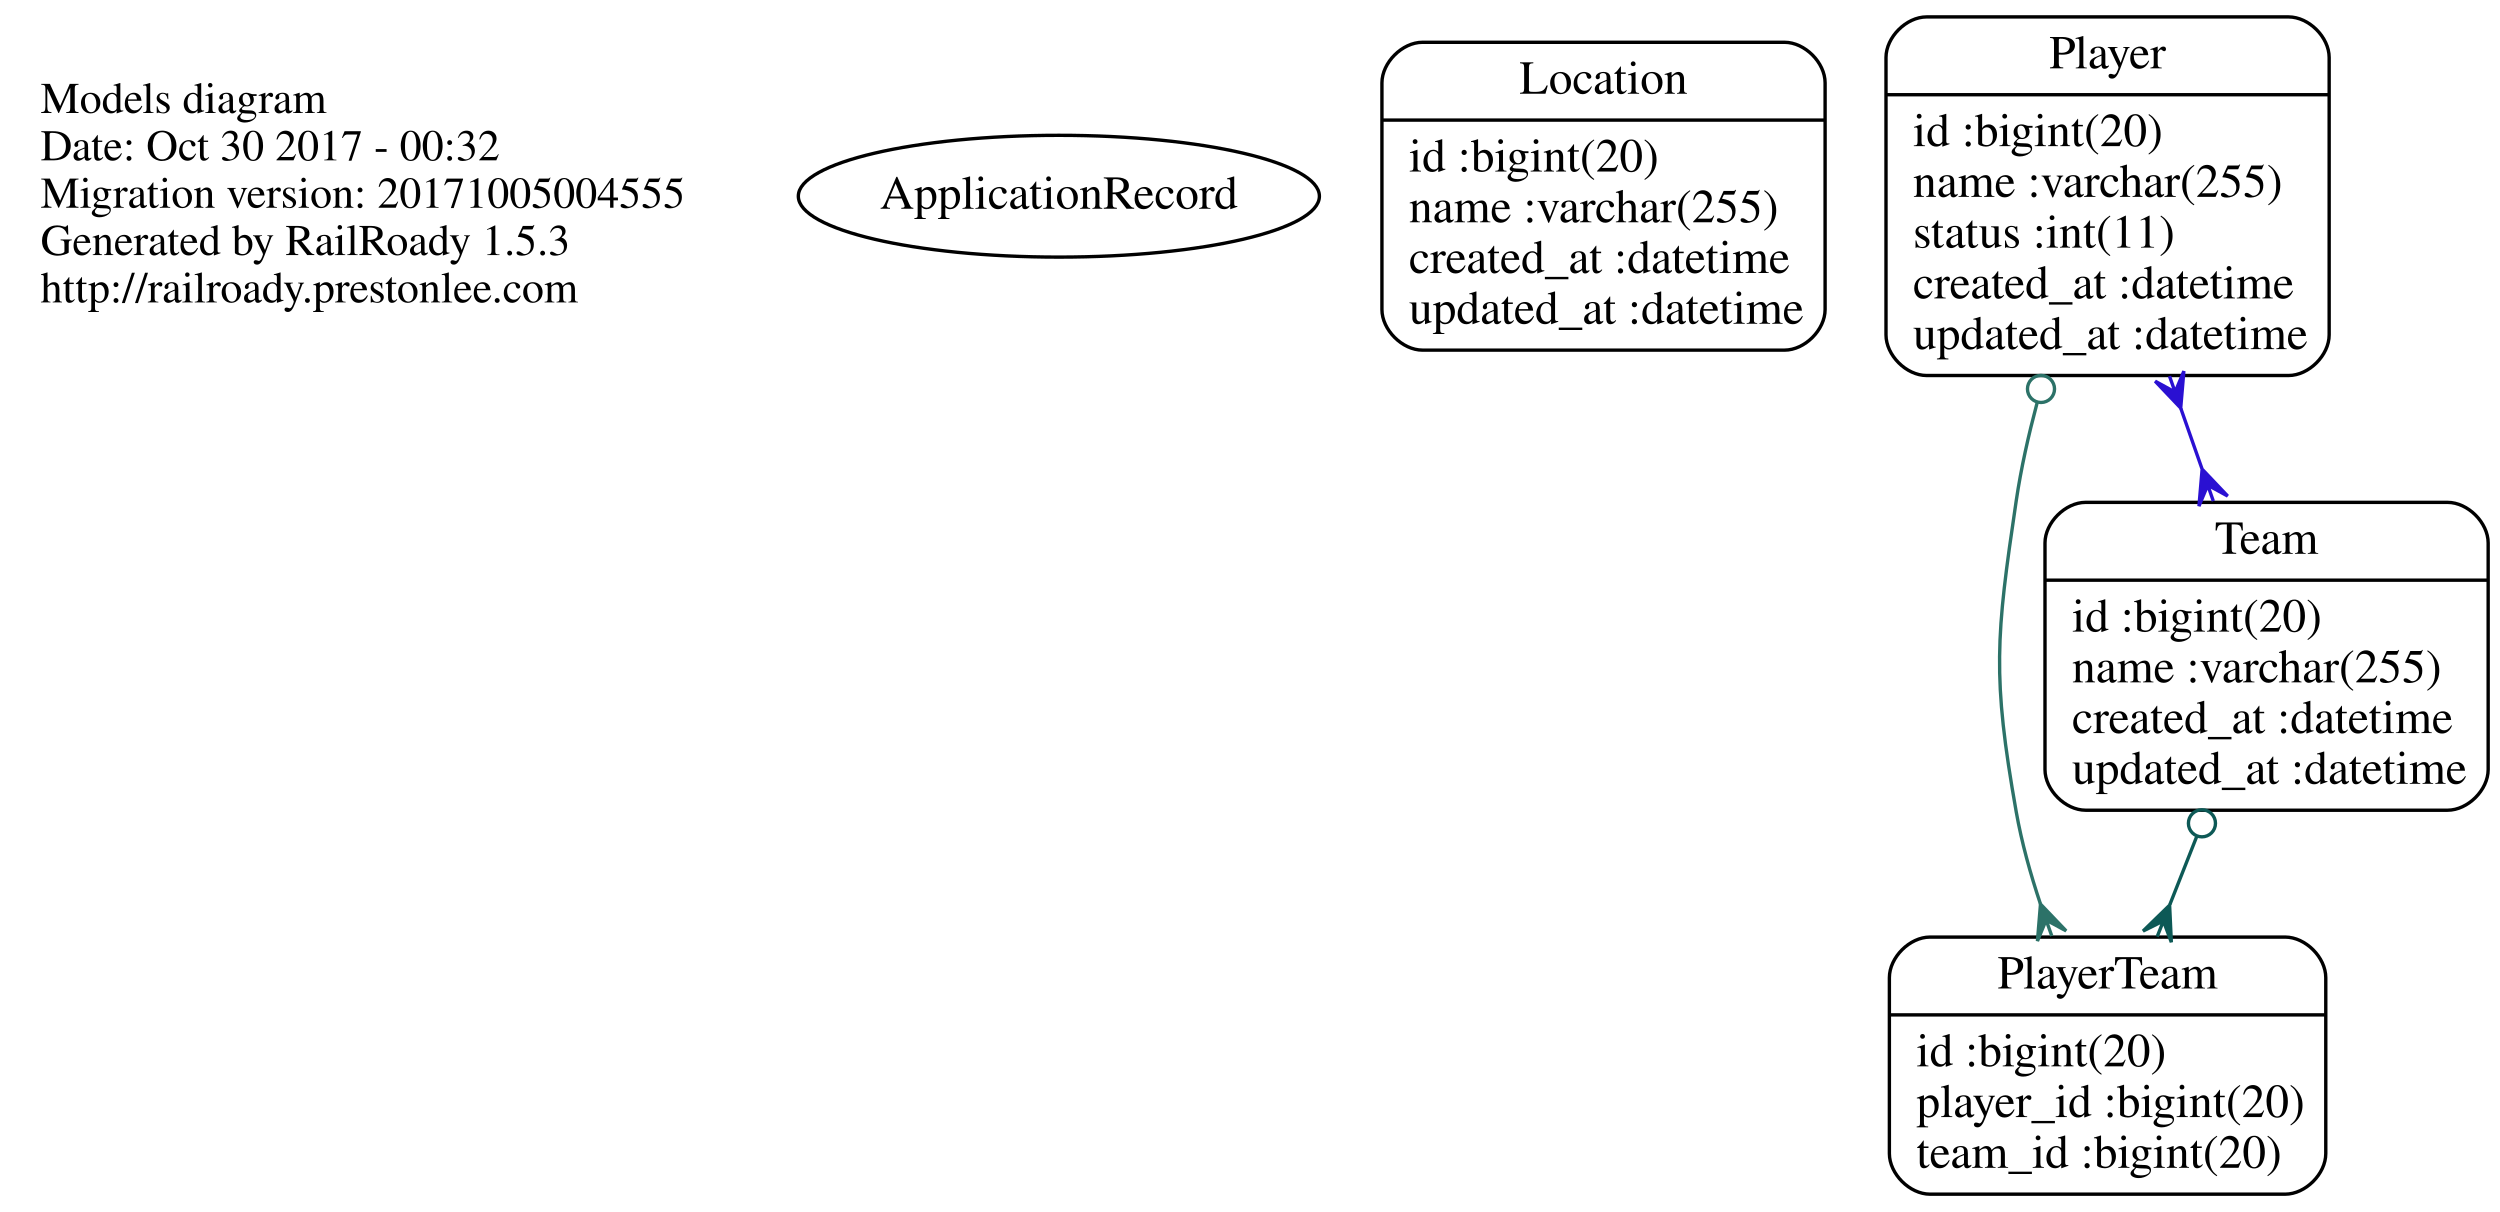
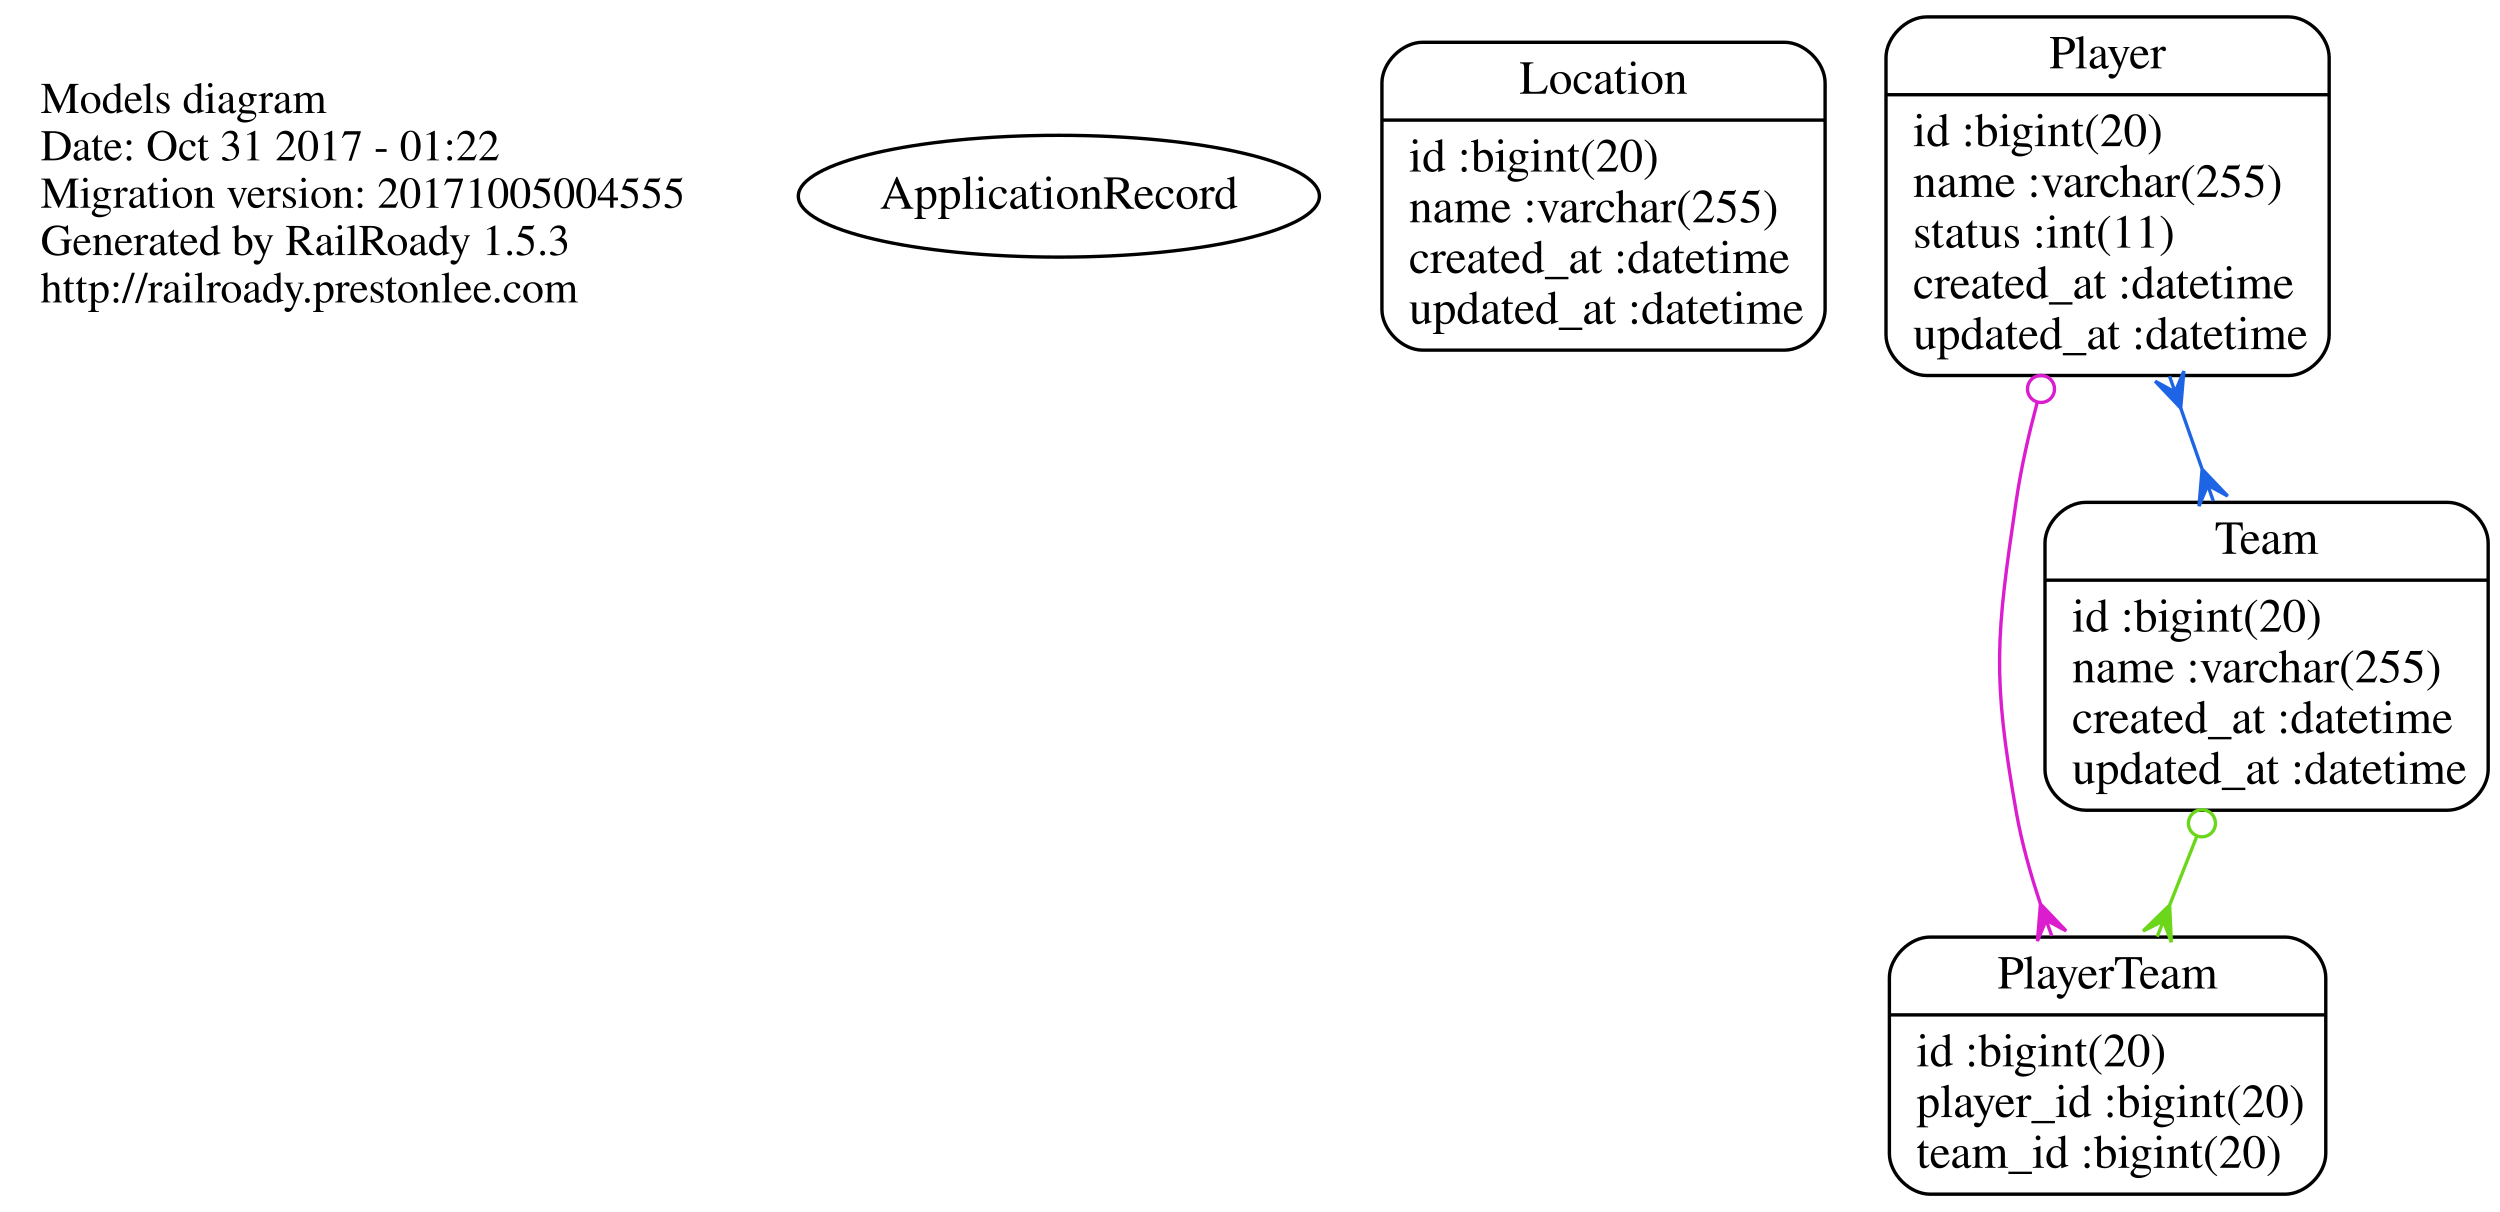
<svg xmlns="http://www.w3.org/2000/svg" width="739pt" height="358pt" viewBox="0.00 0.00 739.00 358.00">
  <g id="graph0" class="graph" transform="scale(1 1) rotate(0) translate(4 354)">
    <polygon fill="none" stroke="none" points="-4,4 -4,-354 735,-354 735,4 -4,4" />
    <g id="node1" class="node">
      <text text-anchor="start" x="8" y="-320.6" font-family="Times,serif" font-size="13.00">Models diagram</text>
-       <text text-anchor="start" x="8" y="-306.6" font-family="Times,serif" font-size="13.00">Date: Oct 30 2017 - 00:32</text>
+       <text text-anchor="start" x="8" y="-306.6" font-family="Times,serif" font-size="13.00">Date: Oct 31 2017 - 01:22</text>
      <text text-anchor="start" x="8" y="-292.6" font-family="Times,serif" font-size="13.00">Migration version: 20171005004555</text>
      <text text-anchor="start" x="8" y="-278.6" font-family="Times,serif" font-size="13.00">Generated by RailRoady 1.5.3</text>
      <text text-anchor="start" x="8" y="-264.6" font-family="Times,serif" font-size="13.00">http://railroady.prestonlee.com</text>
    </g>
    <g id="node2" class="node">
      <ellipse fill="none" stroke="black" cx="309" cy="-296" rx="77.015" ry="18" />
      <text text-anchor="middle" x="309" y="-292.3" font-family="Times,serif" font-size="14.00">ApplicationRecord</text>
    </g>
    <g id="node3" class="node">
      <path fill="none" stroke="black" d="M416.5,-250.5C416.5,-250.5 523.5,-250.5 523.5,-250.5 529.5,-250.5 535.5,-256.5 535.5,-262.5 535.5,-262.5 535.5,-329.5 535.5,-329.5 535.5,-335.5 529.5,-341.5 523.5,-341.5 523.5,-341.5 416.5,-341.5 416.5,-341.5 410.5,-341.5 404.5,-335.5 404.5,-329.5 404.5,-329.5 404.5,-262.5 404.5,-262.5 404.5,-256.5 410.5,-250.5 416.5,-250.5" />
      <text text-anchor="middle" x="470" y="-326.3" font-family="Times,serif" font-size="14.00">Location</text>
      <polyline fill="none" stroke="black" points="404.5,-318.5 535.5,-318.5 " />
      <text text-anchor="start" x="412.5" y="-303.3" font-family="Times,serif" font-size="14.00">id :bigint(20)</text>
      <text text-anchor="start" x="412.5" y="-288.3" font-family="Times,serif" font-size="14.00">name :varchar(255)</text>
      <text text-anchor="start" x="412.5" y="-273.3" font-family="Times,serif" font-size="14.00">created_at :datetime</text>
      <text text-anchor="start" x="412.5" y="-258.3" font-family="Times,serif" font-size="14.00">updated_at :datetime</text>
    </g>
    <g id="node4" class="node">
      <path fill="none" stroke="black" d="M565.5,-243C565.5,-243 672.5,-243 672.5,-243 678.5,-243 684.5,-249 684.5,-255 684.5,-255 684.5,-337 684.5,-337 684.5,-343 678.5,-349 672.5,-349 672.5,-349 565.5,-349 565.5,-349 559.5,-349 553.5,-343 553.5,-337 553.5,-337 553.5,-255 553.5,-255 553.5,-249 559.5,-243 565.5,-243" />
      <text text-anchor="middle" x="619" y="-333.8" font-family="Times,serif" font-size="14.00">Player</text>
      <polyline fill="none" stroke="black" points="553.5,-326 684.5,-326 " />
      <text text-anchor="start" x="561.5" y="-310.8" font-family="Times,serif" font-size="14.00">id :bigint(20)</text>
      <text text-anchor="start" x="561.5" y="-295.8" font-family="Times,serif" font-size="14.00">name :varchar(255)</text>
      <text text-anchor="start" x="561.5" y="-280.8" font-family="Times,serif" font-size="14.00">status :int(11)</text>
      <text text-anchor="start" x="561.5" y="-265.8" font-family="Times,serif" font-size="14.00">created_at :datetime</text>
      <text text-anchor="start" x="561.5" y="-250.8" font-family="Times,serif" font-size="14.00">updated_at :datetime</text>
    </g>
    <g id="node5" class="node">
      <path fill="none" stroke="black" d="M566.5,-1C566.5,-1 671.5,-1 671.5,-1 677.5,-1 683.5,-7 683.5,-13 683.5,-13 683.5,-65 683.5,-65 683.5,-71 677.5,-77 671.5,-77 671.5,-77 566.5,-77 566.5,-77 560.5,-77 554.5,-71 554.5,-65 554.5,-65 554.5,-13 554.5,-13 554.5,-7 560.5,-1 566.5,-1" />
      <text text-anchor="middle" x="619" y="-61.8" font-family="Times,serif" font-size="14.00">PlayerTeam</text>
      <polyline fill="none" stroke="black" points="554.5,-54 683.5,-54 " />
      <text text-anchor="start" x="562.5" y="-38.8" font-family="Times,serif" font-size="14.00">id :bigint(20)</text>
      <text text-anchor="start" x="562.5" y="-23.8" font-family="Times,serif" font-size="14.00">player_id :bigint(20)</text>
      <text text-anchor="start" x="562.5" y="-8.8" font-family="Times,serif" font-size="14.00">team_id :bigint(20)</text>
    </g>
    <g id="edge1" class="edge">
-       <path fill="none" stroke="#2c7268" d="M598.173,-234.925C595.613,-225.355 593.407,-215.483 592,-206 586,-165.554 584.884,-154.265 592,-114 593.591,-105 596.191,-95.656 599.165,-86.761" />
-       <ellipse fill="none" stroke="#2c7268" cx="599.32" cy="-239.026" rx="4" ry="4" />
-       <polygon fill="#2c7268" stroke="#2c7268" points="599.169,-86.749 606.75,-78.826 600.839,-82.036 602.509,-77.323 602.509,-77.323 602.509,-77.323 600.839,-82.036 598.267,-75.82 599.169,-86.749 599.169,-86.749" />
+       <path fill="none" stroke="#dc1ccf" d="M598.173,-234.925C595.613,-225.355 593.407,-215.483 592,-206 586,-165.554 584.884,-154.265 592,-114 593.591,-105 596.191,-95.656 599.165,-86.761" />
+       <ellipse fill="none" stroke="#dc1ccf" cx="599.32" cy="-239.026" rx="4" ry="4" />
+       <polygon fill="#dc1ccf" stroke="#dc1ccf" points="599.169,-86.749 606.75,-78.826 600.839,-82.036 602.509,-77.323 602.509,-77.323 602.509,-77.323 600.839,-82.036 598.267,-75.82 599.169,-86.749 599.169,-86.749" />
    </g>
    <g id="node6" class="node">
      <path fill="none" stroke="black" d="M612.5,-114.5C612.5,-114.5 719.5,-114.5 719.5,-114.5 725.5,-114.5 731.5,-120.5 731.5,-126.5 731.5,-126.5 731.5,-193.5 731.5,-193.5 731.5,-199.5 725.5,-205.5 719.5,-205.5 719.5,-205.5 612.5,-205.5 612.5,-205.5 606.5,-205.5 600.5,-199.5 600.5,-193.5 600.5,-193.5 600.5,-126.5 600.5,-126.5 600.5,-120.5 606.5,-114.5 612.5,-114.5" />
      <text text-anchor="middle" x="666" y="-190.3" font-family="Times,serif" font-size="14.00">Team</text>
      <polyline fill="none" stroke="black" points="600.5,-182.5 731.5,-182.5 " />
      <text text-anchor="start" x="608.5" y="-167.3" font-family="Times,serif" font-size="14.00">id :bigint(20)</text>
      <text text-anchor="start" x="608.5" y="-152.3" font-family="Times,serif" font-size="14.00">name :varchar(255)</text>
      <text text-anchor="start" x="608.5" y="-137.3" font-family="Times,serif" font-size="14.00">created_at :datetime</text>
      <text text-anchor="start" x="608.5" y="-122.3" font-family="Times,serif" font-size="14.00">updated_at :datetime</text>
    </g>
    <g id="edge2" class="edge">
-       <path fill="none" stroke="#2a10d2" d="M640.653,-233.266C642.728,-227.351 644.821,-221.382 646.869,-215.543" />
-       <polygon fill="#2a10d2" stroke="#2a10d2" points="640.616,-233.372 633.06,-241.319 638.961,-238.09 637.306,-242.808 637.306,-242.808 637.306,-242.808 638.961,-238.09 641.552,-244.298 640.616,-233.372 640.616,-233.372" />
-       <polygon fill="#2a10d2" stroke="#2a10d2" points="646.951,-215.31 654.507,-207.363 648.606,-210.592 650.261,-205.873 650.261,-205.873 650.261,-205.873 648.606,-210.592 646.014,-204.384 646.951,-215.31 646.951,-215.31" />
+       <path fill="none" stroke="#1e65e6" d="M640.653,-233.266C642.728,-227.351 644.821,-221.382 646.869,-215.543" />
+       <polygon fill="#1e65e6" stroke="#1e65e6" points="640.616,-233.372 633.06,-241.319 638.961,-238.09 637.306,-242.808 637.306,-242.808 637.306,-242.808 638.961,-238.09 641.552,-244.298 640.616,-233.372 640.616,-233.372" />
+       <polygon fill="#1e65e6" stroke="#1e65e6" points="646.951,-215.31 654.507,-207.363 648.606,-210.592 650.261,-205.873 650.261,-205.873 650.261,-205.873 648.606,-210.592 646.014,-204.384 646.951,-215.31 646.951,-215.31" />
    </g>
    <g id="edge3" class="edge">
-       <path fill="none" stroke="#0d5956" d="M645.376,-106.783C642.725,-100.07 640.024,-93.231 637.411,-86.615" />
-       <ellipse fill="none" stroke="#0d5956" cx="646.896" cy="-110.63" rx="4" ry="4" />
-       <polygon fill="#0d5956" stroke="#0d5956" points="637.336,-86.424 637.848,-75.47 635.499,-81.774 633.662,-77.123 633.662,-77.123 633.662,-77.123 635.499,-81.774 629.477,-78.776 637.336,-86.424 637.336,-86.424" />
+       <path fill="none" stroke="#6cd71a" d="M645.376,-106.783C642.725,-100.07 640.024,-93.231 637.411,-86.615" />
+       <ellipse fill="none" stroke="#6cd71a" cx="646.896" cy="-110.63" rx="4" ry="4" />
+       <polygon fill="#6cd71a" stroke="#6cd71a" points="637.336,-86.424 637.848,-75.47 635.499,-81.774 633.662,-77.123 633.662,-77.123 633.662,-77.123 635.499,-81.774 629.477,-78.776 637.336,-86.424 637.336,-86.424" />
    </g>
  </g>
</svg>
